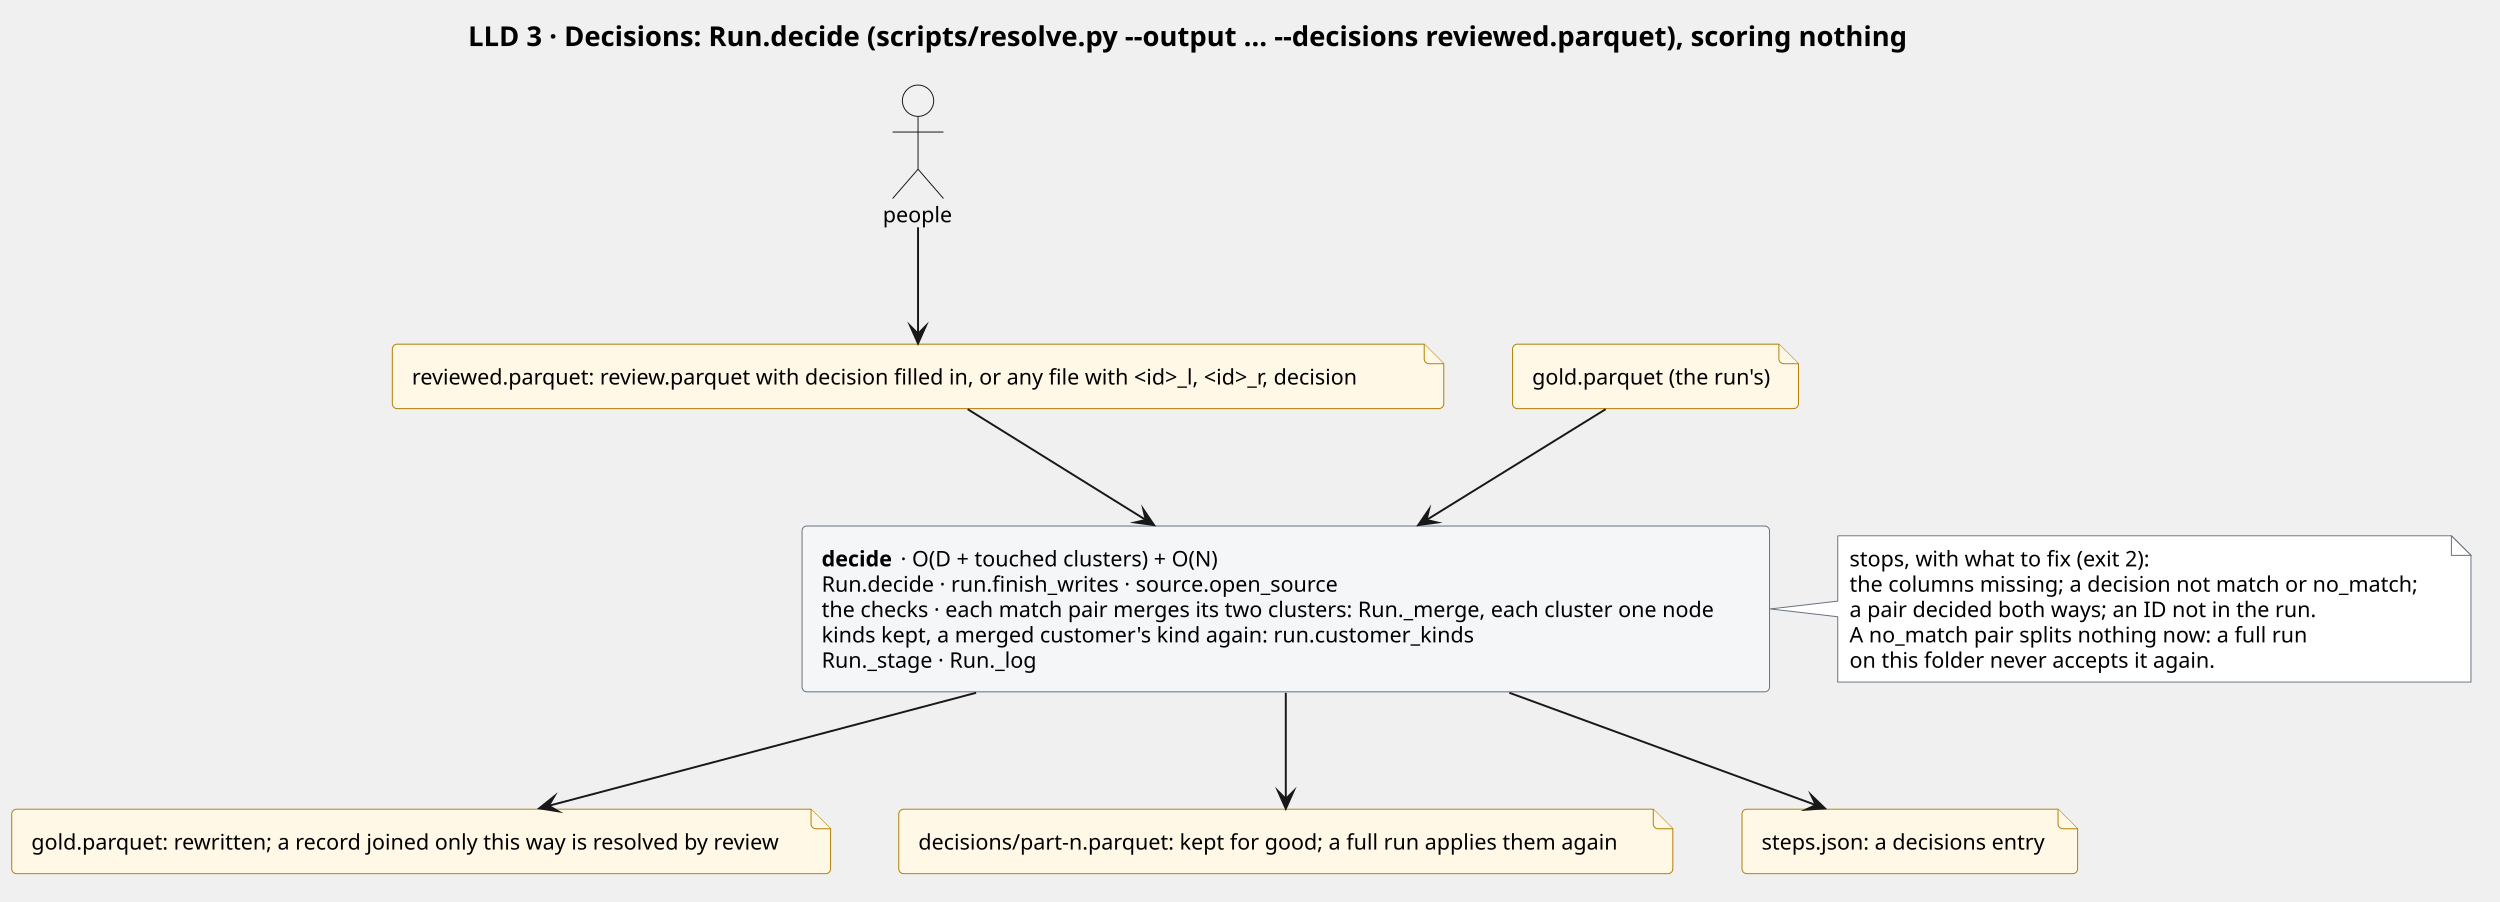
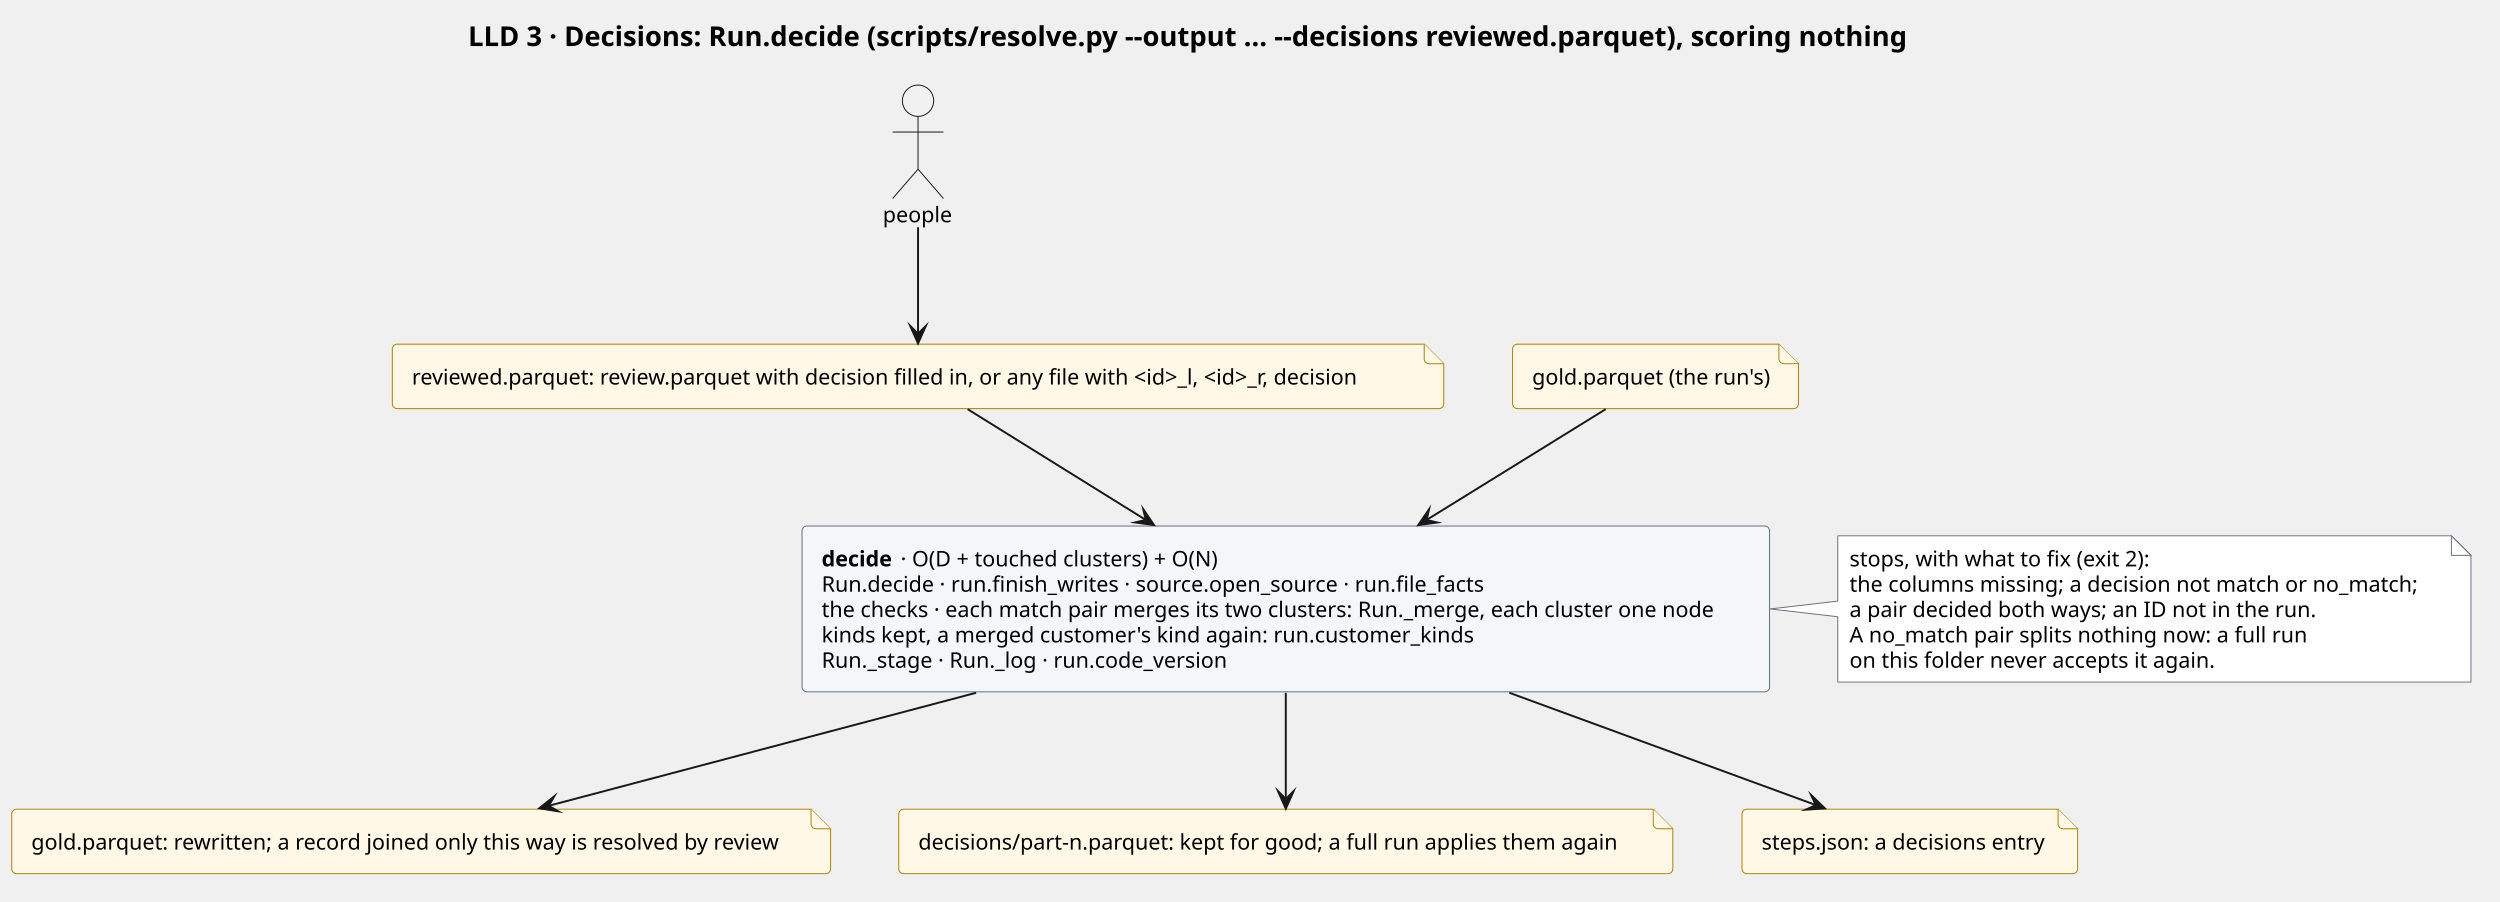
<svg xmlns="http://www.w3.org/2000/svg" version="1.1" data-diagram-type="DESCRIPTION" style="width:1278px;height:461px;background:#FFFFFF;" width="1278px" height="461px" viewBox="0 0 1278 461" zoomAndPan="magnify" preserveAspectRatio="none" contentStyleType="text/css">
  <defs />
  <g font-family="sans-serif" lengthAdjust="spacing">
    <g class="title" data-source-line="1">
      <text x="239.28" y="23.535" fill="#000" font-size="14" textLength="792.593" font-weight="700">LLD 3 · Decisions: Run.decide (scripts/resolve.py --output … --decisions reviewed.parquet), scoring nothing</text>
    </g>
    <g class="entity" data-qualified-name="people" id="ent0001" data-source-line="16">
      <ellipse cx="469.3" cy="51.488" rx="8" ry="8" fill="#F1F1F1" style="stroke:#181818;stroke-width:0.5;" />
      <path d="M469.3,59.488 L469.3,86.488 M456.3,67.488 L482.3,67.488 M469.3,86.488 L456.3,101.488 M469.3,86.488 L482.3,101.488" style="stroke:#181818;stroke-width:0.5;" fill="none" />
      <text x="451.28" y="113.623" fill="#000" font-size="11" textLength="36.04">people</text>
    </g>
    <g class="entity" data-qualified-name="f_decided" id="ent0002" data-source-line="17">
      <path d="M200.55,178.438 L200.55,206.393 A2.5,2.5 0 0 0 203.05,208.893 L735.555,208.893 A2.5,2.5 0 0 0 738.055,206.393 L738.055,185.938 L728.055,175.938 L203.05,175.938 A2.5,2.5 0 0 0 200.55,178.438" style="stroke:#B07D00;stroke-width:0.5;" fill="#FFF8E6" />
      <path d="M728.055,175.938 L728.055,183.438 A2.5,2.5 0 0 0 730.555,185.938 L738.055,185.938" style="stroke:#B07D00;stroke-width:0.5;" fill="#FFF8E6" />
      <text x="210.55" y="196.573" fill="#000" font-size="11" textLength="517.505">reviewed.parquet: review.parquet with decision filled in, or any file with &lt;id&gt;_l, &lt;id&gt;_r, decision</text>
    </g>
    <g class="entity" data-qualified-name="f_gold_in" id="ent0003" data-source-line="18">
      <path d="M773.22,178.438 L773.22,206.393 A2.5,2.5 0 0 0 775.72,208.893 L916.876,208.893 A2.5,2.5 0 0 0 919.376,206.393 L919.376,185.938 L909.376,175.938 L775.72,175.938 A2.5,2.5 0 0 0 773.22,178.438" style="stroke:#B07D00;stroke-width:0.5;" fill="#FFF8E6" />
      <path d="M909.376,175.938 L909.376,183.438 A2.5,2.5 0 0 0 911.876,185.938 L919.376,185.938" style="stroke:#B07D00;stroke-width:0.5;" fill="#FFF8E6" />
      <text x="783.22" y="196.573" fill="#000" font-size="11" textLength="126.156">gold.parquet (the run's)</text>
    </g>
    <g class="entity" data-qualified-name="decide" id="ent0004" data-source-line="20">
      <rect x="410.01" y="268.898" width="494.579" height="84.775" fill="#F4F6F8" style="stroke:#65717E;stroke-width:0.5;" rx="2.5" ry="2.5" />
      <text x="420.01" y="289.533" fill="#000" font-size="11" textLength="36.899" font-weight="700">decide</text>
      <text x="460.39" y="289.533" fill="#000" font-size="11" textLength="174.426">· O(D + touched clusters) + O(N)</text>
-       <text x="420.01" y="302.488" fill="#000" font-size="11" textLength="275.22">Run.decide · run.finish_writes · source.open_source</text>
+       <text x="420.01" y="302.488" fill="#000" font-size="11" textLength="354.804">Run.decide · run.finish_writes · source.open_source · run.file_facts</text>
      <text x="420.01" y="315.443" fill="#000" font-size="11" textLength="474.579">the checks · each match pair merges its two clusters: Run._merge, each cluster one node</text>
      <text x="420.01" y="328.398" fill="#000" font-size="11" textLength="347.048">kinds kept, a merged customer's kind again: run.customer_kinds</text>
-       <text x="420.01" y="341.353" fill="#000" font-size="11" textLength="115.199">Run._stage · Run._log</text>
+       <text x="420.01" y="341.353" fill="#000" font-size="11" textLength="216.912">Run._stage · Run._log · run.code_version</text>
    </g>
    <g class="entity" data-qualified-name="GMN5" id="ent0006" data-source-line="23">
      <path d="M939.46,273.898 L939.46,307.288 L904.88,311.288 L939.46,315.288 L939.46,348.674 A0,0 0 0 0 939.46,348.674 L1263.153,348.674 A0,0 0 0 0 1263.153,348.674 L1263.153,283.898 L1253.153,273.898 L939.46,273.898 A0,0 0 0 0 939.46,273.898" style="stroke:#65717E;stroke-width:0.5;" fill="#FFF" />
      <path d="M1253.153,273.898 L1253.153,283.898 L1263.153,283.898 L1253.153,273.898" style="stroke:#65717E;stroke-width:0.5;" fill="#FFF" />
      <text x="945.46" y="289.533" fill="#000" font-size="11" textLength="164.06">stops, with what to fix (exit 2):</text>
      <text x="945.46" y="302.488" fill="#000" font-size="11" textLength="302.693">the columns missing; a decision not match or no_match;</text>
      <text x="945.46" y="315.443" fill="#000" font-size="11" textLength="248.123">a pair decided both ways; an ID not in the run.</text>
      <text x="945.46" y="328.398" fill="#000" font-size="11" textLength="245.115">A no_match pair splits nothing now: a full run</text>
      <text x="945.46" y="341.353" fill="#000" font-size="11" textLength="194.912">on this folder never accepts it again.</text>
    </g>
    <g class="entity" data-qualified-name="f_gold_out" id="ent0008" data-source-line="30">
      <path d="M6,416.168 L6,444.123 A2.5,2.5 0 0 0 8.5,446.623 L422.105,446.623 A2.5,2.5 0 0 0 424.605,444.123 L424.605,423.668 L414.605,413.668 L8.5,413.668 A2.5,2.5 0 0 0 6,416.168" style="stroke:#B07D00;stroke-width:0.5;" fill="#FFF8E6" />
      <path d="M414.605,413.668 L414.605,421.168 A2.5,2.5 0 0 0 417.105,423.668 L424.605,423.668" style="stroke:#B07D00;stroke-width:0.5;" fill="#FFF8E6" />
      <text x="16" y="434.303" fill="#000" font-size="11" textLength="398.605">gold.parquet: rewritten; a record joined only this way is resolved by review</text>
    </g>
    <g class="entity" data-qualified-name="f_kept" id="ent0009" data-source-line="31">
      <path d="M459.45,416.168 L459.45,444.123 A2.5,2.5 0 0 0 461.95,446.623 L852.647,446.623 A2.5,2.5 0 0 0 855.147,444.123 L855.147,423.668 L845.147,413.668 L461.95,413.668 A2.5,2.5 0 0 0 459.45,416.168" style="stroke:#B07D00;stroke-width:0.5;" fill="#FFF8E6" />
      <path d="M845.147,413.668 L845.147,421.168 A2.5,2.5 0 0 0 847.647,423.668 L855.147,423.668" style="stroke:#B07D00;stroke-width:0.5;" fill="#FFF8E6" />
      <text x="469.45" y="434.303" fill="#000" font-size="11" textLength="375.697">decisions/part-n.parquet: kept for good; a full run applies them again</text>
    </g>
    <g class="entity" data-qualified-name="f_steps" id="ent0010" data-source-line="32">
      <path d="M890.52,416.168 L890.52,444.123 A2.5,2.5 0 0 0 893.02,446.623 L1059.576,446.623 A2.5,2.5 0 0 0 1062.076,444.123 L1062.076,423.668 L1052.076,413.668 L893.02,413.668 A2.5,2.5 0 0 0 890.52,416.168" style="stroke:#B07D00;stroke-width:0.5;" fill="#FFF8E6" />
      <path d="M1052.076,413.668 L1052.076,421.168 A2.5,2.5 0 0 0 1054.576,423.668 L1062.076,423.668" style="stroke:#B07D00;stroke-width:0.5;" fill="#FFF8E6" />
      <text x="900.52" y="434.303" fill="#000" font-size="11" textLength="151.556">steps.json: a decisions entry</text>
    </g>
    <g class="link" data-entity-1="ent0001" data-entity-2="ent0002" id="lnk11" data-source-line="34" data-link-type="dependency">
      <path d="M469.3,116.178 C469.3,136.198 469.3,155.168 469.3,170.588" style="stroke:#181818;stroke-width:1;" fill="none" id="people-to-f_decided" />
      <polygon points="469.3,175.588,473.3,166.588,469.3,170.588,465.3,166.588,469.3,175.588" fill="#181818" style="stroke:#181818;stroke-width:1;stroke-linejoin:miter;stroke-miterlimit:10;" />
    </g>
    <g class="link" data-entity-1="ent0002" data-entity-2="ent0004" id="lnk12" data-source-line="35" data-link-type="dependency">
      <path d="M494.66,209.178 C519.01,224.318 552.644,245.228 585.714,265.788" style="stroke:#181818;stroke-width:1;" fill="none" id="f_decided-to-decide" />
      <polygon points="589.96,268.428,584.429,260.279,585.714,265.788,580.205,267.073,589.96,268.428" fill="#181818" style="stroke:#181818;stroke-width:1;stroke-linejoin:miter;stroke-miterlimit:10;" />
    </g>
    <g class="link" data-entity-1="ent0003" data-entity-2="ent0004" id="lnk13" data-source-line="36" data-link-type="dependency">
      <path d="M820.81,209.178 C796.33,224.318 762.503,245.239 729.253,265.799" style="stroke:#181818;stroke-width:1;" fill="none" id="f_gold_in-to-decide" />
      <polygon points="725,268.428,734.758,267.097,729.253,265.799,730.551,260.293,725,268.428" fill="#181818" style="stroke:#181818;stroke-width:1;stroke-linejoin:miter;stroke-miterlimit:10;" />
    </g>
    <g class="link" data-entity-1="ent0004" data-entity-2="ent0008" id="lnk14" data-source-line="37" data-link-type="dependency">
      <path d="M498.98,354.148 C421.57,374.618 337.814,396.76 280.524,411.91" style="stroke:#181818;stroke-width:1;" fill="none" id="decide-to-f_gold_out" />
      <polygon points="275.69,413.188,285.414,414.754,280.524,411.91,283.368,407.02,275.69,413.188" fill="#181818" style="stroke:#181818;stroke-width:1;stroke-linejoin:miter;stroke-miterlimit:10;" />
    </g>
    <g class="link" data-entity-1="ent0004" data-entity-2="ent0009" id="lnk15" data-source-line="38" data-link-type="dependency">
      <path d="M657.3,354.148 C657.3,374.708 657.3,393.258 657.3,408.398" style="stroke:#181818;stroke-width:1;" fill="none" id="decide-to-f_kept" />
      <polygon points="657.3,413.398,661.3,404.398,657.3,408.398,653.3,404.398,657.3,413.398" fill="#181818" style="stroke:#181818;stroke-width:1;stroke-linejoin:miter;stroke-miterlimit:10;" />
    </g>
    <g class="link" data-entity-1="ent0004" data-entity-2="ent0010" id="lnk16" data-source-line="39" data-link-type="dependency">
      <path d="M771.57,354.148 C827.52,374.648 886.885,396.388 928.225,411.538" style="stroke:#181818;stroke-width:1;" fill="none" id="decide-to-f_steps" />
      <polygon points="932.92,413.258,925.846,406.406,928.225,411.538,923.093,413.917,932.92,413.258" fill="#181818" style="stroke:#181818;stroke-width:1;stroke-linejoin:miter;stroke-miterlimit:10;" />
    </g>
  </g>
</svg>
